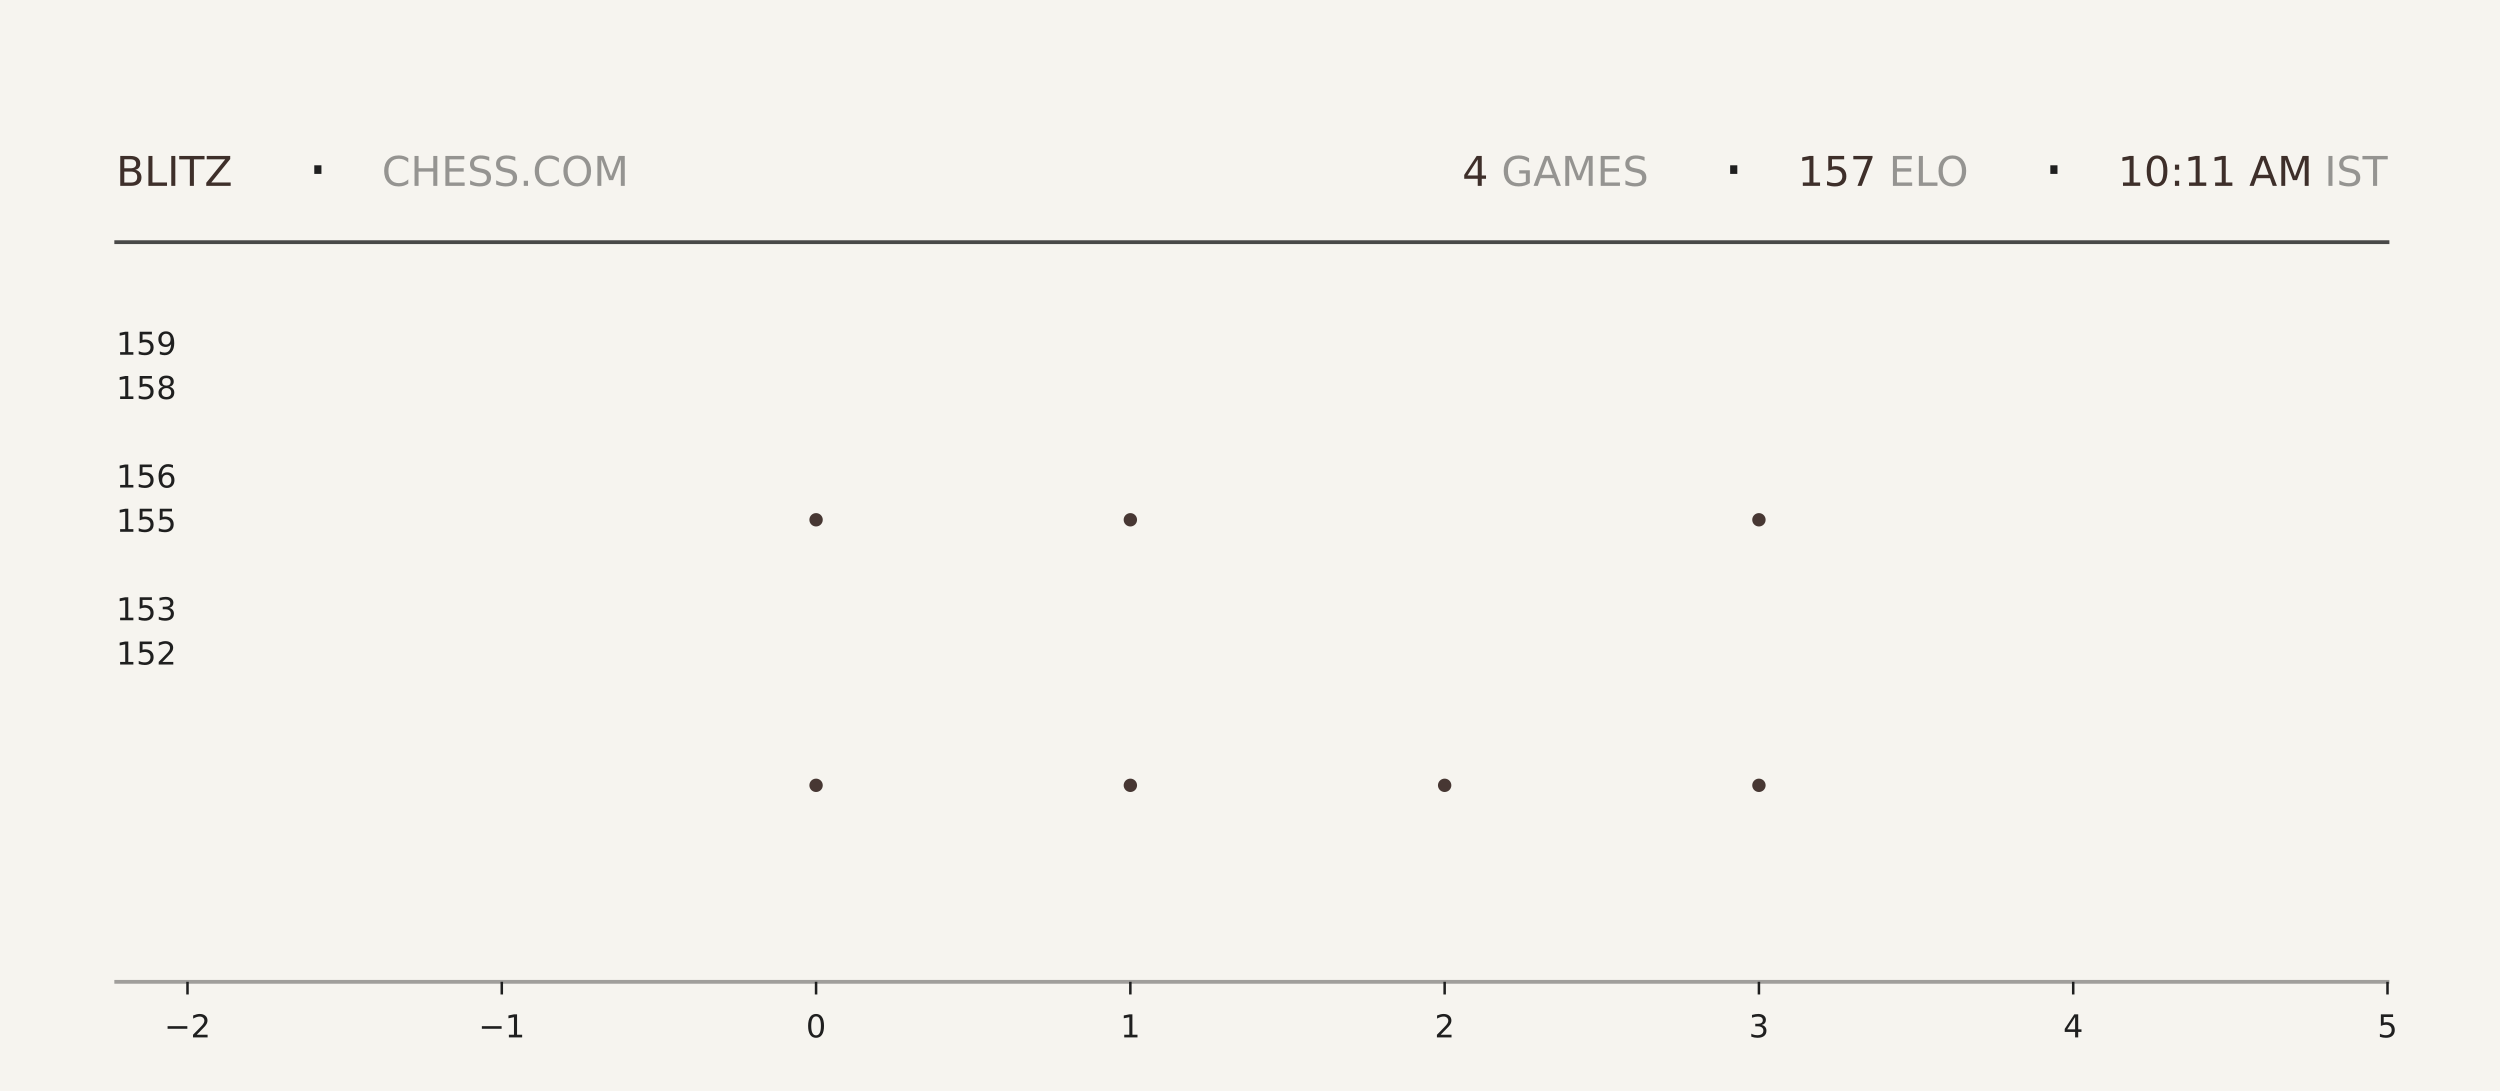
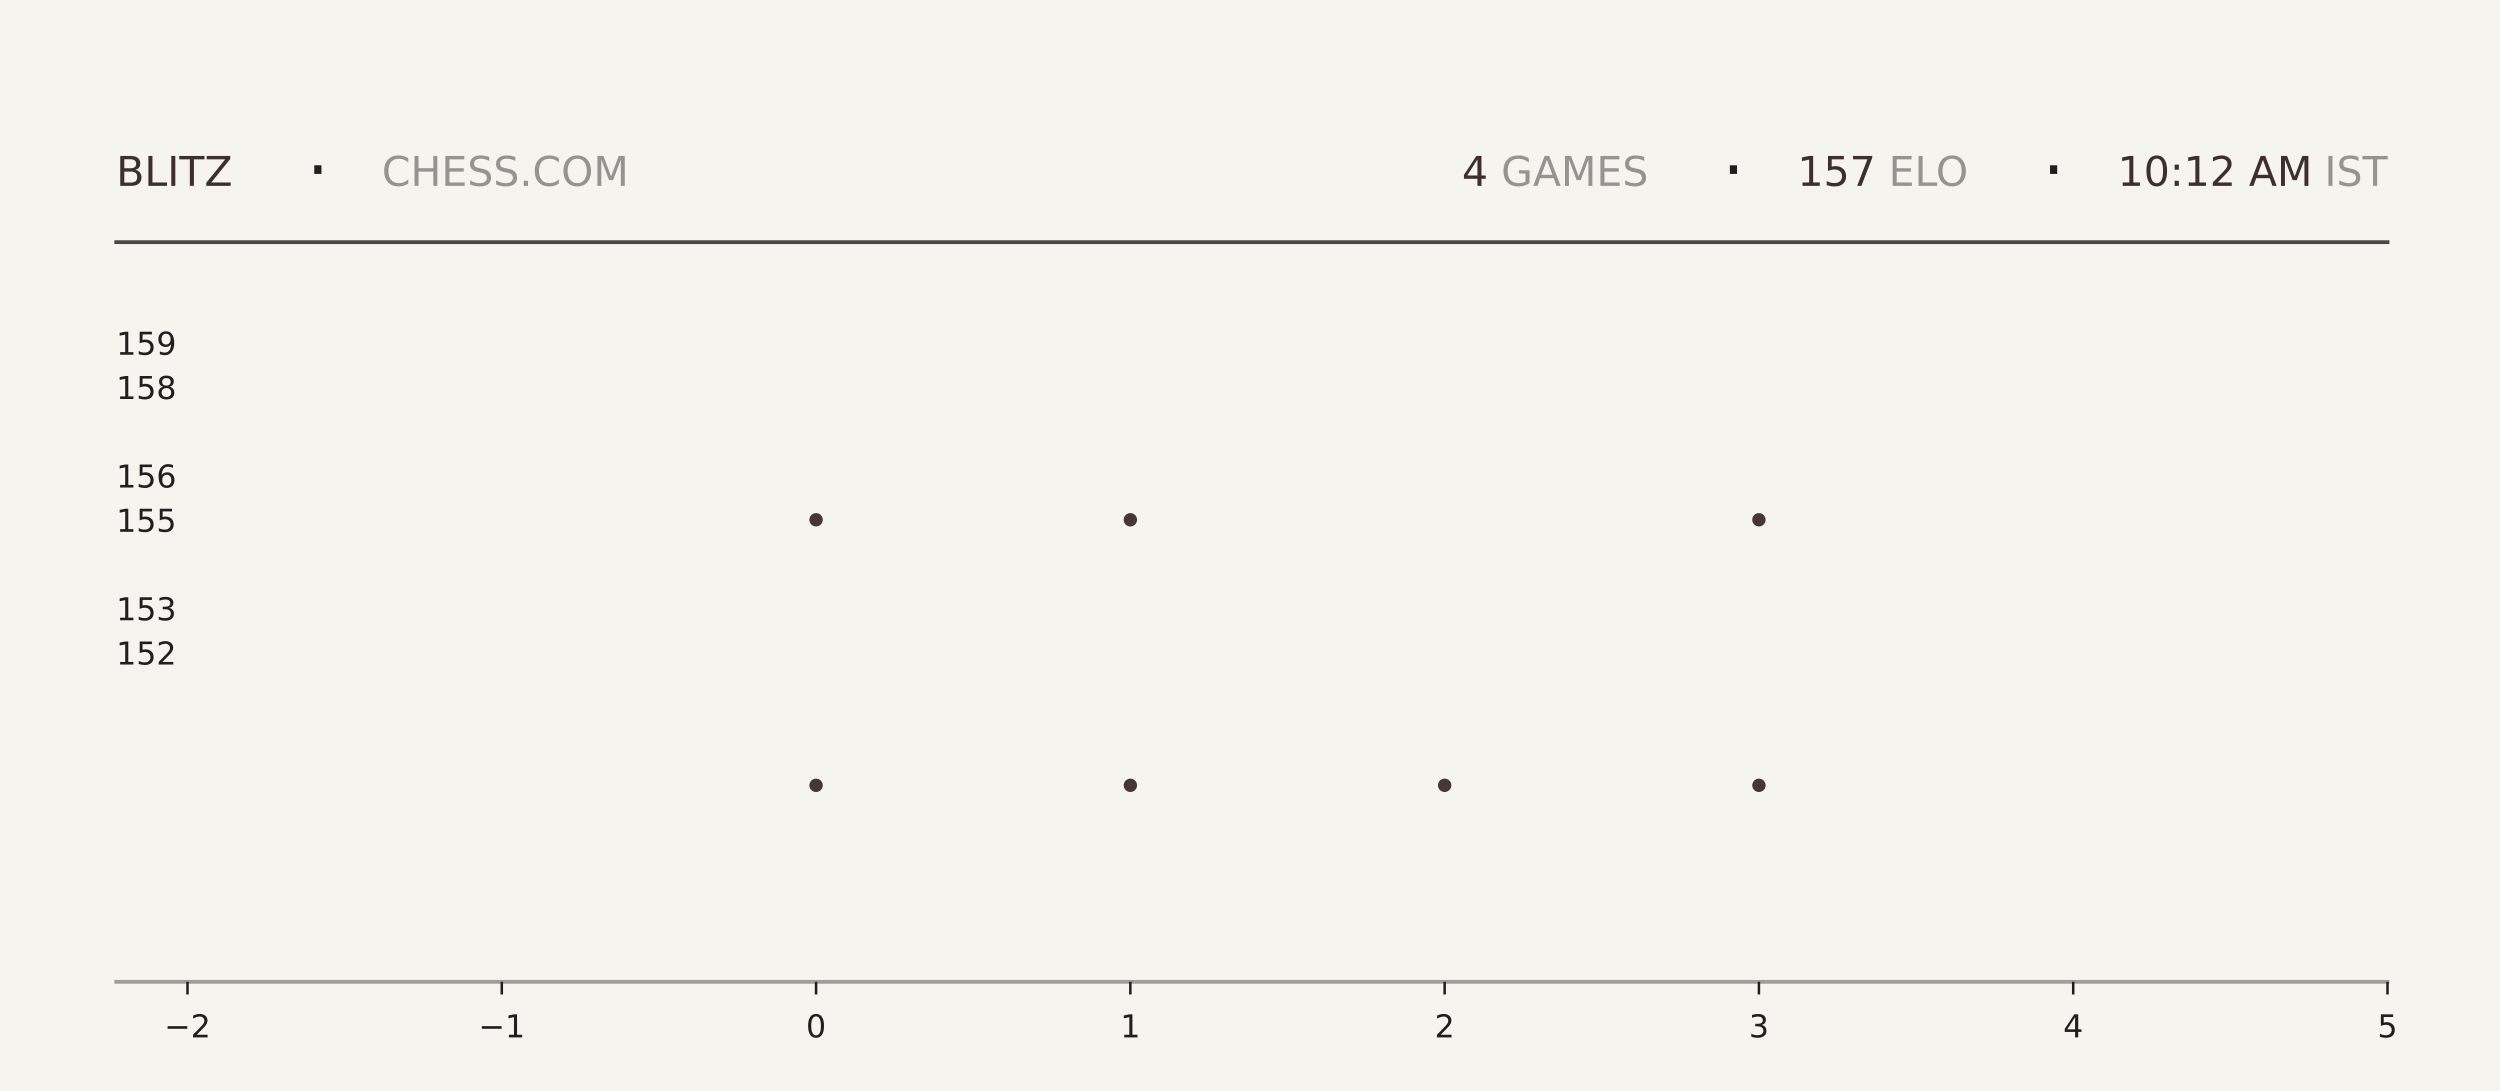
<svg xmlns="http://www.w3.org/2000/svg" xmlns:xlink="http://www.w3.org/1999/xlink" width="792pt" height="345.6pt" viewBox="0 0 792 345.6" version="1.1">
  <defs>
    <style type="text/css">*{stroke-linejoin: round; stroke-linecap: butt}</style>
  </defs>
  <g id="figure_1">
    <g id="patch_1">
      <path d="M 0 345.6  L 792 345.6  L 792 0  L 0 0  z " style="fill: #f6f4ef" />
    </g>
    <g id="axes_1">
      <g id="patch_2">
        <path d="M 59.4 311.04  L 756.36 311.04  L 756.36 103.68  L 59.4 103.68  z " style="fill: #f6f4ef" />
      </g>
      <g id="PathCollection_1">
        <defs>
-           <path id="mb608a0e4be" d="M 0 2.121  C 0.563 2.121 1.102 1.898 1.5 1.5  C 1.898 1.102 2.121 0.563 2.121 0  C 2.121 -0.563 1.898 -1.102 1.5 -1.5  C 1.102 -1.898 0.563 -2.121 0 -2.121  C -0.563 -2.121 -1.102 -1.898 -1.5 -1.5  C -1.898 -1.102 -2.121 -0.563 -2.121 0  C -2.121 0.563 -1.898 1.102 -1.5 1.5  C -1.102 1.898 -0.563 2.121 0 2.121  z " />
-         </defs>
-         <g clip-path="url(#p646378096f)">
-           <use xlink:href="#mb608a0e4be" x="258.531" y="248.79" style="fill: #3e2f2a; fill-opacity: 0.95" />
-           <use xlink:href="#mb608a0e4be" x="258.531" y="164.668" style="fill: #3e2f2a; fill-opacity: 0.95" />
+           <path id="ma2dc7bcdf7" d="M 0 2.121  C 0.563 2.121 1.102 1.898 1.5 1.5  C 1.898 1.102 2.121 0.563 2.121 0  C 2.121 -0.563 1.898 -1.102 1.5 -1.5  C 1.102 -1.898 0.563 -2.121 0 -2.121  C -0.563 -2.121 -1.102 -1.898 -1.5 -1.5  C -1.898 -1.102 -2.121 -0.563 -2.121 0  C -2.121 0.563 -1.898 1.102 -1.5 1.5  C -1.102 1.898 -0.563 2.121 0 2.121  z " />
+         </defs>
+         <g clip-path="url(#pc5edbe39b6)">
+           <use xlink:href="#ma2dc7bcdf7" x="258.531" y="248.79" style="fill: #3e2f2a; fill-opacity: 0.95" />
+           <use xlink:href="#ma2dc7bcdf7" x="258.531" y="164.668" style="fill: #3e2f2a; fill-opacity: 0.95" />
        </g>
      </g>
      <g id="PathCollection_2">
-         <g clip-path="url(#p646378096f)">
-           <use xlink:href="#mb608a0e4be" x="358.097" y="248.79" style="fill: #3e2f2a; fill-opacity: 0.95" />
-           <use xlink:href="#mb608a0e4be" x="358.097" y="164.668" style="fill: #3e2f2a; fill-opacity: 0.95" />
-           <use xlink:href="#mb608a0e4be" x="358.097" y="80.547" style="fill: #3e2f2a; fill-opacity: 0.95" />
+         <g clip-path="url(#pc5edbe39b6)">
+           <use xlink:href="#ma2dc7bcdf7" x="358.097" y="248.79" style="fill: #3e2f2a; fill-opacity: 0.95" />
+           <use xlink:href="#ma2dc7bcdf7" x="358.097" y="164.668" style="fill: #3e2f2a; fill-opacity: 0.95" />
+           <use xlink:href="#ma2dc7bcdf7" x="358.097" y="80.547" style="fill: #3e2f2a; fill-opacity: 0.95" />
        </g>
      </g>
      <g id="PathCollection_3">
-         <g clip-path="url(#p646378096f)">
-           <use xlink:href="#mb608a0e4be" x="457.663" y="248.79" style="fill: #3e2f2a; fill-opacity: 0.95" />
+         <g clip-path="url(#pc5edbe39b6)">
+           <use xlink:href="#ma2dc7bcdf7" x="457.663" y="248.79" style="fill: #3e2f2a; fill-opacity: 0.95" />
        </g>
      </g>
      <g id="PathCollection_4">
-         <g clip-path="url(#p646378096f)">
-           <use xlink:href="#mb608a0e4be" x="557.229" y="248.79" style="fill: #3e2f2a; fill-opacity: 0.95" />
-           <use xlink:href="#mb608a0e4be" x="557.229" y="164.668" style="fill: #3e2f2a; fill-opacity: 0.95" />
-           <use xlink:href="#mb608a0e4be" x="557.229" y="80.547" style="fill: #3e2f2a; fill-opacity: 0.95" />
+         <g clip-path="url(#pc5edbe39b6)">
+           <use xlink:href="#ma2dc7bcdf7" x="557.229" y="248.79" style="fill: #3e2f2a; fill-opacity: 0.95" />
+           <use xlink:href="#ma2dc7bcdf7" x="557.229" y="164.668" style="fill: #3e2f2a; fill-opacity: 0.95" />
+           <use xlink:href="#ma2dc7bcdf7" x="557.229" y="80.547" style="fill: #3e2f2a; fill-opacity: 0.95" />
        </g>
      </g>
      <g id="matplotlib.axis_1">
        <g id="xtick_1">
          <g id="line2d_1">
            <defs>
-               <path id="mfda5175052" d="M 0 0  L 0 4  " style="stroke: #1f1f1f; stroke-width: 0.8" />
+               <path id="mf030c40353" d="M 0 0  L 0 4  " style="stroke: #1f1f1f; stroke-width: 0.8" />
            </defs>
            <g>
-               <use xlink:href="#mfda5175052" x="59.4" y="311.04" style="fill: #1f1f1f; stroke: #1f1f1f; stroke-width: 0.8" />
+               <use xlink:href="#mf030c40353" x="59.4" y="311.04" style="fill: #1f1f1f; stroke: #1f1f1f; stroke-width: 0.8" />
            </g>
          </g>
          <g id="text_1">
            <g style="fill: #1f1f1f" transform="translate(52.02891 328.6384) scale(0.1 -0.1)">
              <defs>
                <path id="DejaVuSans-2212" d="M 678 2272  L 4684 2272  L 4684 1741  L 678 1741  L 678 2272  z " transform="scale(0.015625)" />
                <path id="DejaVuSans-32" d="M 1228 531  L 3431 531  L 3431 0  L 469 0  L 469 531  Q 828 903 1448 1529  Q 2069 2156 2228 2338  Q 2531 2678 2651 2914  Q 2772 3150 2772 3378  Q 2772 3750 2511 3984  Q 2250 4219 1831 4219  Q 1534 4219 1204 4116  Q 875 4013 500 3803  L 500 4441  Q 881 4594 1212 4672  Q 1544 4750 1819 4750  Q 2544 4750 2975 4387  Q 3406 4025 3406 3419  Q 3406 3131 3298 2873  Q 3191 2616 2906 2266  Q 2828 2175 2409 1742  Q 1991 1309 1228 531  z " transform="scale(0.015625)" />
              </defs>
              <use xlink:href="#DejaVuSans-2212" />
              <use xlink:href="#DejaVuSans-32" transform="translate(83.78906 0)" />
            </g>
          </g>
        </g>
        <g id="xtick_2">
          <g id="line2d_2">
            <g>
-               <use xlink:href="#mfda5175052" x="158.966" y="311.04" style="fill: #1f1f1f; stroke: #1f1f1f; stroke-width: 0.8" />
+               <use xlink:href="#mf030c40353" x="158.966" y="311.04" style="fill: #1f1f1f; stroke: #1f1f1f; stroke-width: 0.8" />
            </g>
          </g>
          <g id="text_2">
            <g style="fill: #1f1f1f" transform="translate(151.5946 328.6384) scale(0.1 -0.1)">
              <defs>
                <path id="DejaVuSans-31" d="M 794 531  L 1825 531  L 1825 4091  L 703 3866  L 703 4441  L 1819 4666  L 2450 4666  L 2450 531  L 3481 531  L 3481 0  L 794 0  L 794 531  z " transform="scale(0.015625)" />
              </defs>
              <use xlink:href="#DejaVuSans-2212" />
              <use xlink:href="#DejaVuSans-31" transform="translate(83.78906 0)" />
            </g>
          </g>
        </g>
        <g id="xtick_3">
          <g id="line2d_3">
            <g>
-               <use xlink:href="#mfda5175052" x="258.531" y="311.04" style="fill: #1f1f1f; stroke: #1f1f1f; stroke-width: 0.8" />
+               <use xlink:href="#mf030c40353" x="258.531" y="311.04" style="fill: #1f1f1f; stroke: #1f1f1f; stroke-width: 0.8" />
            </g>
          </g>
          <g id="text_3">
            <g style="fill: #1f1f1f" transform="translate(255.3502 328.6384) scale(0.1 -0.1)">
              <defs>
                <path id="DejaVuSans-30" d="M 2034 4250  Q 1547 4250 1301 3770  Q 1056 3291 1056 2328  Q 1056 1369 1301 889  Q 1547 409 2034 409  Q 2525 409 2770 889  Q 3016 1369 3016 2328  Q 3016 3291 2770 3770  Q 2525 4250 2034 4250  z M 2034 4750  Q 2819 4750 3233 4129  Q 3647 3509 3647 2328  Q 3647 1150 3233 529  Q 2819 -91 2034 -91  Q 1250 -91 836 529  Q 422 1150 422 2328  Q 422 3509 836 4129  Q 1250 4750 2034 4750  z " transform="scale(0.015625)" />
              </defs>
              <use xlink:href="#DejaVuSans-30" />
            </g>
          </g>
        </g>
        <g id="xtick_4">
          <g id="line2d_4">
            <g>
-               <use xlink:href="#mfda5175052" x="358.097" y="311.04" style="fill: #1f1f1f; stroke: #1f1f1f; stroke-width: 0.8" />
+               <use xlink:href="#mf030c40353" x="358.097" y="311.04" style="fill: #1f1f1f; stroke: #1f1f1f; stroke-width: 0.8" />
            </g>
          </g>
          <g id="text_4">
            <g style="fill: #1f1f1f" transform="translate(354.9159 328.6384) scale(0.1 -0.1)">
              <use xlink:href="#DejaVuSans-31" />
            </g>
          </g>
        </g>
        <g id="xtick_5">
          <g id="line2d_5">
            <g>
-               <use xlink:href="#mfda5175052" x="457.663" y="311.04" style="fill: #1f1f1f; stroke: #1f1f1f; stroke-width: 0.8" />
+               <use xlink:href="#mf030c40353" x="457.663" y="311.04" style="fill: #1f1f1f; stroke: #1f1f1f; stroke-width: 0.8" />
            </g>
          </g>
          <g id="text_5">
            <g style="fill: #1f1f1f" transform="translate(454.4816 328.6384) scale(0.1 -0.1)">
              <use xlink:href="#DejaVuSans-32" />
            </g>
          </g>
        </g>
        <g id="xtick_6">
          <g id="line2d_6">
            <g>
-               <use xlink:href="#mfda5175052" x="557.229" y="311.04" style="fill: #1f1f1f; stroke: #1f1f1f; stroke-width: 0.8" />
+               <use xlink:href="#mf030c40353" x="557.229" y="311.04" style="fill: #1f1f1f; stroke: #1f1f1f; stroke-width: 0.8" />
            </g>
          </g>
          <g id="text_6">
            <g style="fill: #1f1f1f" transform="translate(554.0473 328.6384) scale(0.1 -0.1)">
              <defs>
                <path id="DejaVuSans-33" d="M 2597 2516  Q 3050 2419 3304 2112  Q 3559 1806 3559 1356  Q 3559 666 3084 287  Q 2609 -91 1734 -91  Q 1441 -91 1130 -33  Q 819 25 488 141  L 488 750  Q 750 597 1062 519  Q 1375 441 1716 441  Q 2309 441 2620 675  Q 2931 909 2931 1356  Q 2931 1769 2642 2001  Q 2353 2234 1838 2234  L 1294 2234  L 1294 2753  L 1863 2753  Q 2328 2753 2575 2939  Q 2822 3125 2822 3475  Q 2822 3834 2567 4026  Q 2313 4219 1838 4219  Q 1578 4219 1281 4162  Q 984 4106 628 3988  L 628 4550  Q 988 4650 1302 4700  Q 1616 4750 1894 4750  Q 2613 4750 3031 4423  Q 3450 4097 3450 3541  Q 3450 3153 3228 2886  Q 3006 2619 2597 2516  z " transform="scale(0.015625)" />
              </defs>
              <use xlink:href="#DejaVuSans-33" />
            </g>
          </g>
        </g>
        <g id="xtick_7">
          <g id="line2d_7">
            <g>
-               <use xlink:href="#mfda5175052" x="656.794" y="311.04" style="fill: #1f1f1f; stroke: #1f1f1f; stroke-width: 0.8" />
+               <use xlink:href="#mf030c40353" x="656.794" y="311.04" style="fill: #1f1f1f; stroke: #1f1f1f; stroke-width: 0.8" />
            </g>
          </g>
          <g id="text_7">
            <g style="fill: #1f1f1f" transform="translate(653.613 328.6384) scale(0.1 -0.1)">
              <defs>
                <path id="DejaVuSans-34" d="M 2419 4116  L 825 1625  L 2419 1625  L 2419 4116  z M 2253 4666  L 3047 4666  L 3047 1625  L 3713 1625  L 3713 1100  L 3047 1100  L 3047 0  L 2419 0  L 2419 1100  L 313 1100  L 313 1709  L 2253 4666  z " transform="scale(0.015625)" />
              </defs>
              <use xlink:href="#DejaVuSans-34" />
            </g>
          </g>
        </g>
        <g id="xtick_8">
          <g id="line2d_8">
            <g>
-               <use xlink:href="#mfda5175052" x="756.36" y="311.04" style="fill: #1f1f1f; stroke: #1f1f1f; stroke-width: 0.8" />
+               <use xlink:href="#mf030c40353" x="756.36" y="311.04" style="fill: #1f1f1f; stroke: #1f1f1f; stroke-width: 0.8" />
            </g>
          </g>
          <g id="text_8">
            <g style="fill: #1f1f1f" transform="translate(753.1788 328.6384) scale(0.1 -0.1)">
              <defs>
                <path id="DejaVuSans-35" d="M 691 4666  L 3169 4666  L 3169 4134  L 1269 4134  L 1269 2991  Q 1406 3038 1543 3061  Q 1681 3084 1819 3084  Q 2600 3084 3056 2656  Q 3513 2228 3513 1497  Q 3513 744 3044 326  Q 2575 -91 1722 -91  Q 1428 -91 1123 -41  Q 819 9 494 109  L 494 744  Q 775 591 1075 516  Q 1375 441 1709 441  Q 2250 441 2565 725  Q 2881 1009 2881 1497  Q 2881 1984 2565 2268  Q 2250 2553 1709 2553  Q 1456 2553 1204 2497  Q 953 2441 691 2322  L 691 4666  z " transform="scale(0.015625)" />
              </defs>
              <use xlink:href="#DejaVuSans-35" />
            </g>
          </g>
        </g>
      </g>
      <g id="matplotlib.axis_2">
        <g id="ytick_1">
          <g id="line2d_9" />
          <g id="text_9">
            <g style="fill: #1f1f1f" transform="translate(36.8125 210.5283) scale(0.1 -0.1)">
              <use xlink:href="#DejaVuSans-31" />
              <use xlink:href="#DejaVuSans-35" transform="translate(63.62305 0)" />
              <use xlink:href="#DejaVuSans-32" transform="translate(127.2461 0)" />
            </g>
          </g>
        </g>
        <g id="ytick_2">
          <g id="line2d_10" />
          <g id="text_10">
            <g style="fill: #1f1f1f" transform="translate(36.8125 196.508) scale(0.1 -0.1)">
              <use xlink:href="#DejaVuSans-31" />
              <use xlink:href="#DejaVuSans-35" transform="translate(63.62305 0)" />
              <use xlink:href="#DejaVuSans-33" transform="translate(127.2461 0)" />
            </g>
          </g>
        </g>
        <g id="ytick_3">
          <g id="line2d_11" />
          <g id="text_11">
            <g style="fill: #1f1f1f" transform="translate(36.8125 168.4675) scale(0.1 -0.1)">
              <use xlink:href="#DejaVuSans-31" />
              <use xlink:href="#DejaVuSans-35" transform="translate(63.62305 0)" />
              <use xlink:href="#DejaVuSans-35" transform="translate(127.2461 0)" />
            </g>
          </g>
        </g>
        <g id="ytick_4">
          <g id="line2d_12" />
          <g id="text_12">
            <g style="fill: #1f1f1f" transform="translate(36.8125 154.4472) scale(0.1 -0.1)">
              <defs>
                <path id="DejaVuSans-36" d="M 2113 2584  Q 1688 2584 1439 2293  Q 1191 2003 1191 1497  Q 1191 994 1439 701  Q 1688 409 2113 409  Q 2538 409 2786 701  Q 3034 994 3034 1497  Q 3034 2003 2786 2293  Q 2538 2584 2113 2584  z M 3366 4563  L 3366 3988  Q 3128 4100 2886 4159  Q 2644 4219 2406 4219  Q 1781 4219 1451 3797  Q 1122 3375 1075 2522  Q 1259 2794 1537 2939  Q 1816 3084 2150 3084  Q 2853 3084 3261 2657  Q 3669 2231 3669 1497  Q 3669 778 3244 343  Q 2819 -91 2113 -91  Q 1303 -91 875 529  Q 447 1150 447 2328  Q 447 3434 972 4092  Q 1497 4750 2381 4750  Q 2619 4750 2861 4703  Q 3103 4656 3366 4563  z " transform="scale(0.015625)" />
              </defs>
              <use xlink:href="#DejaVuSans-31" />
              <use xlink:href="#DejaVuSans-35" transform="translate(63.62305 0)" />
              <use xlink:href="#DejaVuSans-36" transform="translate(127.2461 0)" />
            </g>
          </g>
        </g>
        <g id="ytick_5">
          <g id="line2d_13" />
          <g id="text_13">
            <g style="fill: #1f1f1f" transform="translate(36.8125 126.4066) scale(0.1 -0.1)">
              <defs>
                <path id="DejaVuSans-38" d="M 2034 2216  Q 1584 2216 1326 1975  Q 1069 1734 1069 1313  Q 1069 891 1326 650  Q 1584 409 2034 409  Q 2484 409 2743 651  Q 3003 894 3003 1313  Q 3003 1734 2745 1975  Q 2488 2216 2034 2216  z M 1403 2484  Q 997 2584 770 2862  Q 544 3141 544 3541  Q 544 4100 942 4425  Q 1341 4750 2034 4750  Q 2731 4750 3128 4425  Q 3525 4100 3525 3541  Q 3525 3141 3298 2862  Q 3072 2584 2669 2484  Q 3125 2378 3379 2068  Q 3634 1759 3634 1313  Q 3634 634 3220 271  Q 2806 -91 2034 -91  Q 1263 -91 848 271  Q 434 634 434 1313  Q 434 1759 690 2068  Q 947 2378 1403 2484  z M 1172 3481  Q 1172 3119 1398 2916  Q 1625 2713 2034 2713  Q 2441 2713 2670 2916  Q 2900 3119 2900 3481  Q 2900 3844 2670 4047  Q 2441 4250 2034 4250  Q 1625 4250 1398 4047  Q 1172 3844 1172 3481  z " transform="scale(0.015625)" />
              </defs>
              <use xlink:href="#DejaVuSans-31" />
              <use xlink:href="#DejaVuSans-35" transform="translate(63.62305 0)" />
              <use xlink:href="#DejaVuSans-38" transform="translate(127.2461 0)" />
            </g>
          </g>
        </g>
        <g id="ytick_6">
          <g id="line2d_14" />
          <g id="text_14">
            <g style="fill: #1f1f1f" transform="translate(36.8125 112.3863) scale(0.1 -0.1)">
              <defs>
                <path id="DejaVuSans-39" d="M 703 97  L 703 672  Q 941 559 1184 500  Q 1428 441 1663 441  Q 2288 441 2617 861  Q 2947 1281 2994 2138  Q 2813 1869 2534 1725  Q 2256 1581 1919 1581  Q 1219 1581 811 2004  Q 403 2428 403 3163  Q 403 3881 828 4315  Q 1253 4750 1959 4750  Q 2769 4750 3195 4129  Q 3622 3509 3622 2328  Q 3622 1225 3098 567  Q 2575 -91 1691 -91  Q 1453 -91 1209 -44  Q 966 3 703 97  z M 1959 2075  Q 2384 2075 2632 2365  Q 2881 2656 2881 3163  Q 2881 3666 2632 3958  Q 2384 4250 1959 4250  Q 1534 4250 1286 3958  Q 1038 3666 1038 3163  Q 1038 2656 1286 2365  Q 1534 2075 1959 2075  z " transform="scale(0.015625)" />
              </defs>
              <use xlink:href="#DejaVuSans-31" />
              <use xlink:href="#DejaVuSans-35" transform="translate(63.62305 0)" />
              <use xlink:href="#DejaVuSans-39" transform="translate(127.2461 0)" />
            </g>
          </g>
        </g>
      </g>
    </g>
    <g id="line2d_15">
      <path d="M 36.82 76.723  L 756.36 76.723  " style="fill: none; stroke: #1f1f1f; stroke-opacity: 0.8; stroke-width: 1.2; stroke-linecap: square" />
    </g>
    <g id="line2d_16">
      <path d="M 36.82 311.04  L 756.36 311.04  " style="fill: none; stroke: #1f1f1f; stroke-opacity: 0.4; stroke-width: 1.2; stroke-linecap: square" />
    </g>
    <g id="text_15">
      <g style="fill: #3e2f2a" transform="translate(36.82 58.88319) scale(0.13 -0.13)">
        <defs>
          <path id="DejaVuSans-42" d="M 1259 2228  L 1259 519  L 2272 519  Q 2781 519 3026 730  Q 3272 941 3272 1375  Q 3272 1813 3026 2020  Q 2781 2228 2272 2228  L 1259 2228  z M 1259 4147  L 1259 2741  L 2194 2741  Q 2656 2741 2882 2914  Q 3109 3088 3109 3444  Q 3109 3797 2882 3972  Q 2656 4147 2194 4147  L 1259 4147  z M 628 4666  L 2241 4666  Q 2963 4666 3353 4366  Q 3744 4066 3744 3513  Q 3744 3084 3544 2831  Q 3344 2578 2956 2516  Q 3422 2416 3680 2098  Q 3938 1781 3938 1306  Q 3938 681 3513 340  Q 3088 0 2303 0  L 628 0  L 628 4666  z " transform="scale(0.015625)" />
          <path id="DejaVuSans-4c" d="M 628 4666  L 1259 4666  L 1259 531  L 3531 531  L 3531 0  L 628 0  L 628 4666  z " transform="scale(0.015625)" />
          <path id="DejaVuSans-49" d="M 628 4666  L 1259 4666  L 1259 0  L 628 0  L 628 4666  z " transform="scale(0.015625)" />
          <path id="DejaVuSans-54" d="M -19 4666  L 3928 4666  L 3928 4134  L 2272 4134  L 2272 0  L 1638 0  L 1638 4134  L -19 4134  L -19 4666  z " transform="scale(0.015625)" />
          <path id="DejaVuSans-5a" d="M 359 4666  L 4025 4666  L 4025 4184  L 1075 531  L 4097 531  L 4097 0  L 288 0  L 288 481  L 3238 4134  L 359 4134  L 359 4666  z " transform="scale(0.015625)" />
        </defs>
        <use xlink:href="#DejaVuSans-42" />
        <use xlink:href="#DejaVuSans-4c" transform="translate(68.60352 0)" />
        <use xlink:href="#DejaVuSans-49" transform="translate(124.3164 0)" />
        <use xlink:href="#DejaVuSans-54" transform="translate(153.8086 0)" />
        <use xlink:href="#DejaVuSans-5a" transform="translate(214.8926 0)" />
      </g>
    </g>
    <g id="text_16">
      <g style="fill: #1f1f1f" transform="translate(97.21 61.36662) scale(0.22 -0.22)">
        <defs>
          <path id="DejaVuSans-b7" d="M 684 2619  L 1344 2619  L 1344 1825  L 684 1825  L 684 2619  z " transform="scale(0.015625)" />
        </defs>
        <use xlink:href="#DejaVuSans-b7" />
      </g>
    </g>
    <g id="text_17">
      <g style="fill: #1f1f1f; opacity: 0.45" transform="translate(120.97 58.88319) scale(0.13 -0.13)">
        <defs>
          <path id="DejaVuSans-43" d="M 4122 4306  L 4122 3641  Q 3803 3938 3442 4084  Q 3081 4231 2675 4231  Q 1875 4231 1450 3742  Q 1025 3253 1025 2328  Q 1025 1406 1450 917  Q 1875 428 2675 428  Q 3081 428 3442 575  Q 3803 722 4122 1019  L 4122 359  Q 3791 134 3420 21  Q 3050 -91 2638 -91  Q 1578 -91 968 557  Q 359 1206 359 2328  Q 359 3453 968 4101  Q 1578 4750 2638 4750  Q 3056 4750 3426 4639  Q 3797 4528 4122 4306  z " transform="scale(0.015625)" />
          <path id="DejaVuSans-48" d="M 628 4666  L 1259 4666  L 1259 2753  L 3553 2753  L 3553 4666  L 4184 4666  L 4184 0  L 3553 0  L 3553 2222  L 1259 2222  L 1259 0  L 628 0  L 628 4666  z " transform="scale(0.015625)" />
          <path id="DejaVuSans-45" d="M 628 4666  L 3578 4666  L 3578 4134  L 1259 4134  L 1259 2753  L 3481 2753  L 3481 2222  L 1259 2222  L 1259 531  L 3634 531  L 3634 0  L 628 0  L 628 4666  z " transform="scale(0.015625)" />
          <path id="DejaVuSans-53" d="M 3425 4513  L 3425 3897  Q 3066 4069 2747 4153  Q 2428 4238 2131 4238  Q 1616 4238 1336 4038  Q 1056 3838 1056 3469  Q 1056 3159 1242 3001  Q 1428 2844 1947 2747  L 2328 2669  Q 3034 2534 3370 2195  Q 3706 1856 3706 1288  Q 3706 609 3251 259  Q 2797 -91 1919 -91  Q 1588 -91 1214 -16  Q 841 59 441 206  L 441 856  Q 825 641 1194 531  Q 1563 422 1919 422  Q 2459 422 2753 634  Q 3047 847 3047 1241  Q 3047 1584 2836 1778  Q 2625 1972 2144 2069  L 1759 2144  Q 1053 2284 737 2584  Q 422 2884 422 3419  Q 422 4038 858 4394  Q 1294 4750 2059 4750  Q 2388 4750 2728 4690  Q 3069 4631 3425 4513  z " transform="scale(0.015625)" />
          <path id="DejaVuSans-2e" d="M 684 794  L 1344 794  L 1344 0  L 684 0  L 684 794  z " transform="scale(0.015625)" />
          <path id="DejaVuSans-4f" d="M 2522 4238  Q 1834 4238 1429 3725  Q 1025 3213 1025 2328  Q 1025 1447 1429 934  Q 1834 422 2522 422  Q 3209 422 3611 934  Q 4013 1447 4013 2328  Q 4013 3213 3611 3725  Q 3209 4238 2522 4238  z M 2522 4750  Q 3503 4750 4090 4092  Q 4678 3434 4678 2328  Q 4678 1225 4090 567  Q 3503 -91 2522 -91  Q 1538 -91 948 565  Q 359 1222 359 2328  Q 359 3434 948 4092  Q 1538 4750 2522 4750  z " transform="scale(0.015625)" />
          <path id="DejaVuSans-4d" d="M 628 4666  L 1569 4666  L 2759 1491  L 3956 4666  L 4897 4666  L 4897 0  L 4281 0  L 4281 4097  L 3078 897  L 2444 897  L 1241 4097  L 1241 0  L 628 0  L 628 4666  z " transform="scale(0.015625)" />
        </defs>
        <use xlink:href="#DejaVuSans-43" />
        <use xlink:href="#DejaVuSans-48" transform="translate(69.82422 0)" />
        <use xlink:href="#DejaVuSans-45" transform="translate(145.0195 0)" />
        <use xlink:href="#DejaVuSans-53" transform="translate(208.2031 0)" />
        <use xlink:href="#DejaVuSans-53" transform="translate(271.6797 0)" />
        <use xlink:href="#DejaVuSans-2e" transform="translate(335.1562 0)" />
        <use xlink:href="#DejaVuSans-43" transform="translate(366.9434 0)" />
        <use xlink:href="#DejaVuSans-4f" transform="translate(436.7676 0)" />
        <use xlink:href="#DejaVuSans-4d" transform="translate(515.4785 0)" />
      </g>
    </g>
    <g id="text_18">
-       <g style="fill: #3e2f2a" transform="translate(463.23 58.88319) scale(0.13 -0.13)">
+       <g style="fill: #3e2f2a" transform="translate(463.14 58.88319) scale(0.13 -0.13)">
        <use xlink:href="#DejaVuSans-34" />
      </g>
    </g>
    <g id="text_19">
-       <g style="fill: #1f1f1f; opacity: 0.45" transform="translate(471.51 58.88319) scale(0.13 -0.13)">
+       <g style="fill: #1f1f1f; opacity: 0.45" transform="translate(471.42 58.88319) scale(0.13 -0.13)">
        <defs>
          <path id="DejaVuSans-20" transform="scale(0.015625)" />
          <path id="DejaVuSans-47" d="M 3809 666  L 3809 1919  L 2778 1919  L 2778 2438  L 4434 2438  L 4434 434  Q 4069 175 3628 42  Q 3188 -91 2688 -91  Q 1594 -91 976 548  Q 359 1188 359 2328  Q 359 3472 976 4111  Q 1594 4750 2688 4750  Q 3144 4750 3555 4637  Q 3966 4525 4313 4306  L 4313 3634  Q 3963 3931 3569 4081  Q 3175 4231 2741 4231  Q 1884 4231 1454 3753  Q 1025 3275 1025 2328  Q 1025 1384 1454 906  Q 1884 428 2741 428  Q 3075 428 3337 486  Q 3600 544 3809 666  z " transform="scale(0.015625)" />
          <path id="DejaVuSans-41" d="M 2188 4044  L 1331 1722  L 3047 1722  L 2188 4044  z M 1831 4666  L 2547 4666  L 4325 0  L 3669 0  L 3244 1197  L 1141 1197  L 716 0  L 50 0  L 1831 4666  z " transform="scale(0.015625)" />
        </defs>
        <use xlink:href="#DejaVuSans-20" />
        <use xlink:href="#DejaVuSans-47" transform="translate(31.78711 0)" />
        <use xlink:href="#DejaVuSans-41" transform="translate(109.2773 0)" />
        <use xlink:href="#DejaVuSans-4d" transform="translate(177.6855 0)" />
        <use xlink:href="#DejaVuSans-45" transform="translate(263.9648 0)" />
        <use xlink:href="#DejaVuSans-53" transform="translate(327.1484 0)" />
      </g>
    </g>
    <g id="text_20">
-       <g style="fill: #1f1f1f" transform="translate(545.76 61.36662) scale(0.22 -0.22)">
+       <g style="fill: #1f1f1f" transform="translate(545.67 61.36662) scale(0.22 -0.22)">
        <use xlink:href="#DejaVuSans-b7" />
      </g>
    </g>
    <g id="text_21">
-       <g style="fill: #3e2f2a" transform="translate(569.52 58.88319) scale(0.13 -0.13)">
+       <g style="fill: #3e2f2a" transform="translate(569.43 58.88319) scale(0.13 -0.13)">
        <defs>
          <path id="DejaVuSans-37" d="M 525 4666  L 3525 4666  L 3525 4397  L 1831 0  L 1172 0  L 2766 4134  L 525 4134  L 525 4666  z " transform="scale(0.015625)" />
        </defs>
        <use xlink:href="#DejaVuSans-31" />
        <use xlink:href="#DejaVuSans-35" transform="translate(63.62305 0)" />
        <use xlink:href="#DejaVuSans-37" transform="translate(127.2461 0)" />
      </g>
    </g>
    <g id="text_22">
-       <g style="fill: #1f1f1f; opacity: 0.45" transform="translate(594.27 58.88319) scale(0.13 -0.13)">
+       <g style="fill: #1f1f1f; opacity: 0.45" transform="translate(594.18 58.88319) scale(0.13 -0.13)">
        <use xlink:href="#DejaVuSans-20" />
        <use xlink:href="#DejaVuSans-45" transform="translate(31.78711 0)" />
        <use xlink:href="#DejaVuSans-4c" transform="translate(94.9707 0)" />
        <use xlink:href="#DejaVuSans-4f" transform="translate(147.0586 0)" />
      </g>
    </g>
    <g id="text_23">
-       <g style="fill: #1f1f1f" transform="translate(647.19 61.36662) scale(0.22 -0.22)">
+       <g style="fill: #1f1f1f" transform="translate(647.1 61.36662) scale(0.22 -0.22)">
        <use xlink:href="#DejaVuSans-b7" />
      </g>
    </g>
    <g id="text_24">
-       <g style="fill: #3e2f2a" transform="translate(670.95 58.88319) scale(0.13 -0.13)">
+       <g style="fill: #3e2f2a" transform="translate(670.86 58.88319) scale(0.13 -0.13)">
        <defs>
          <path id="DejaVuSans-3a" d="M 750 794  L 1409 794  L 1409 0  L 750 0  L 750 794  z M 750 3309  L 1409 3309  L 1409 2516  L 750 2516  L 750 3309  z " transform="scale(0.015625)" />
        </defs>
        <use xlink:href="#DejaVuSans-31" />
        <use xlink:href="#DejaVuSans-30" transform="translate(63.62305 0)" />
        <use xlink:href="#DejaVuSans-3a" transform="translate(127.2461 0)" />
        <use xlink:href="#DejaVuSans-31" transform="translate(160.9375 0)" />
-         <use xlink:href="#DejaVuSans-31" transform="translate(224.5605 0)" />
+         <use xlink:href="#DejaVuSans-32" transform="translate(224.5605 0)" />
        <use xlink:href="#DejaVuSans-20" transform="translate(288.1836 0)" />
        <use xlink:href="#DejaVuSans-41" transform="translate(319.9707 0)" />
        <use xlink:href="#DejaVuSans-4d" transform="translate(388.3789 0)" />
      </g>
    </g>
    <g id="text_25">
      <g style="fill: #1f1f1f; opacity: 0.45" transform="translate(732.24 58.88319) scale(0.13 -0.13)">
        <use xlink:href="#DejaVuSans-20" />
        <use xlink:href="#DejaVuSans-49" transform="translate(31.78711 0)" />
        <use xlink:href="#DejaVuSans-53" transform="translate(61.2793 0)" />
        <use xlink:href="#DejaVuSans-54" transform="translate(124.7559 0)" />
      </g>
    </g>
  </g>
  <defs>
-     <clipPath id="p646378096f">
+     <clipPath id="pc5edbe39b6">
      <rect x="59.4" y="103.68" width="696.96" height="207.36" />
    </clipPath>
  </defs>
</svg>
